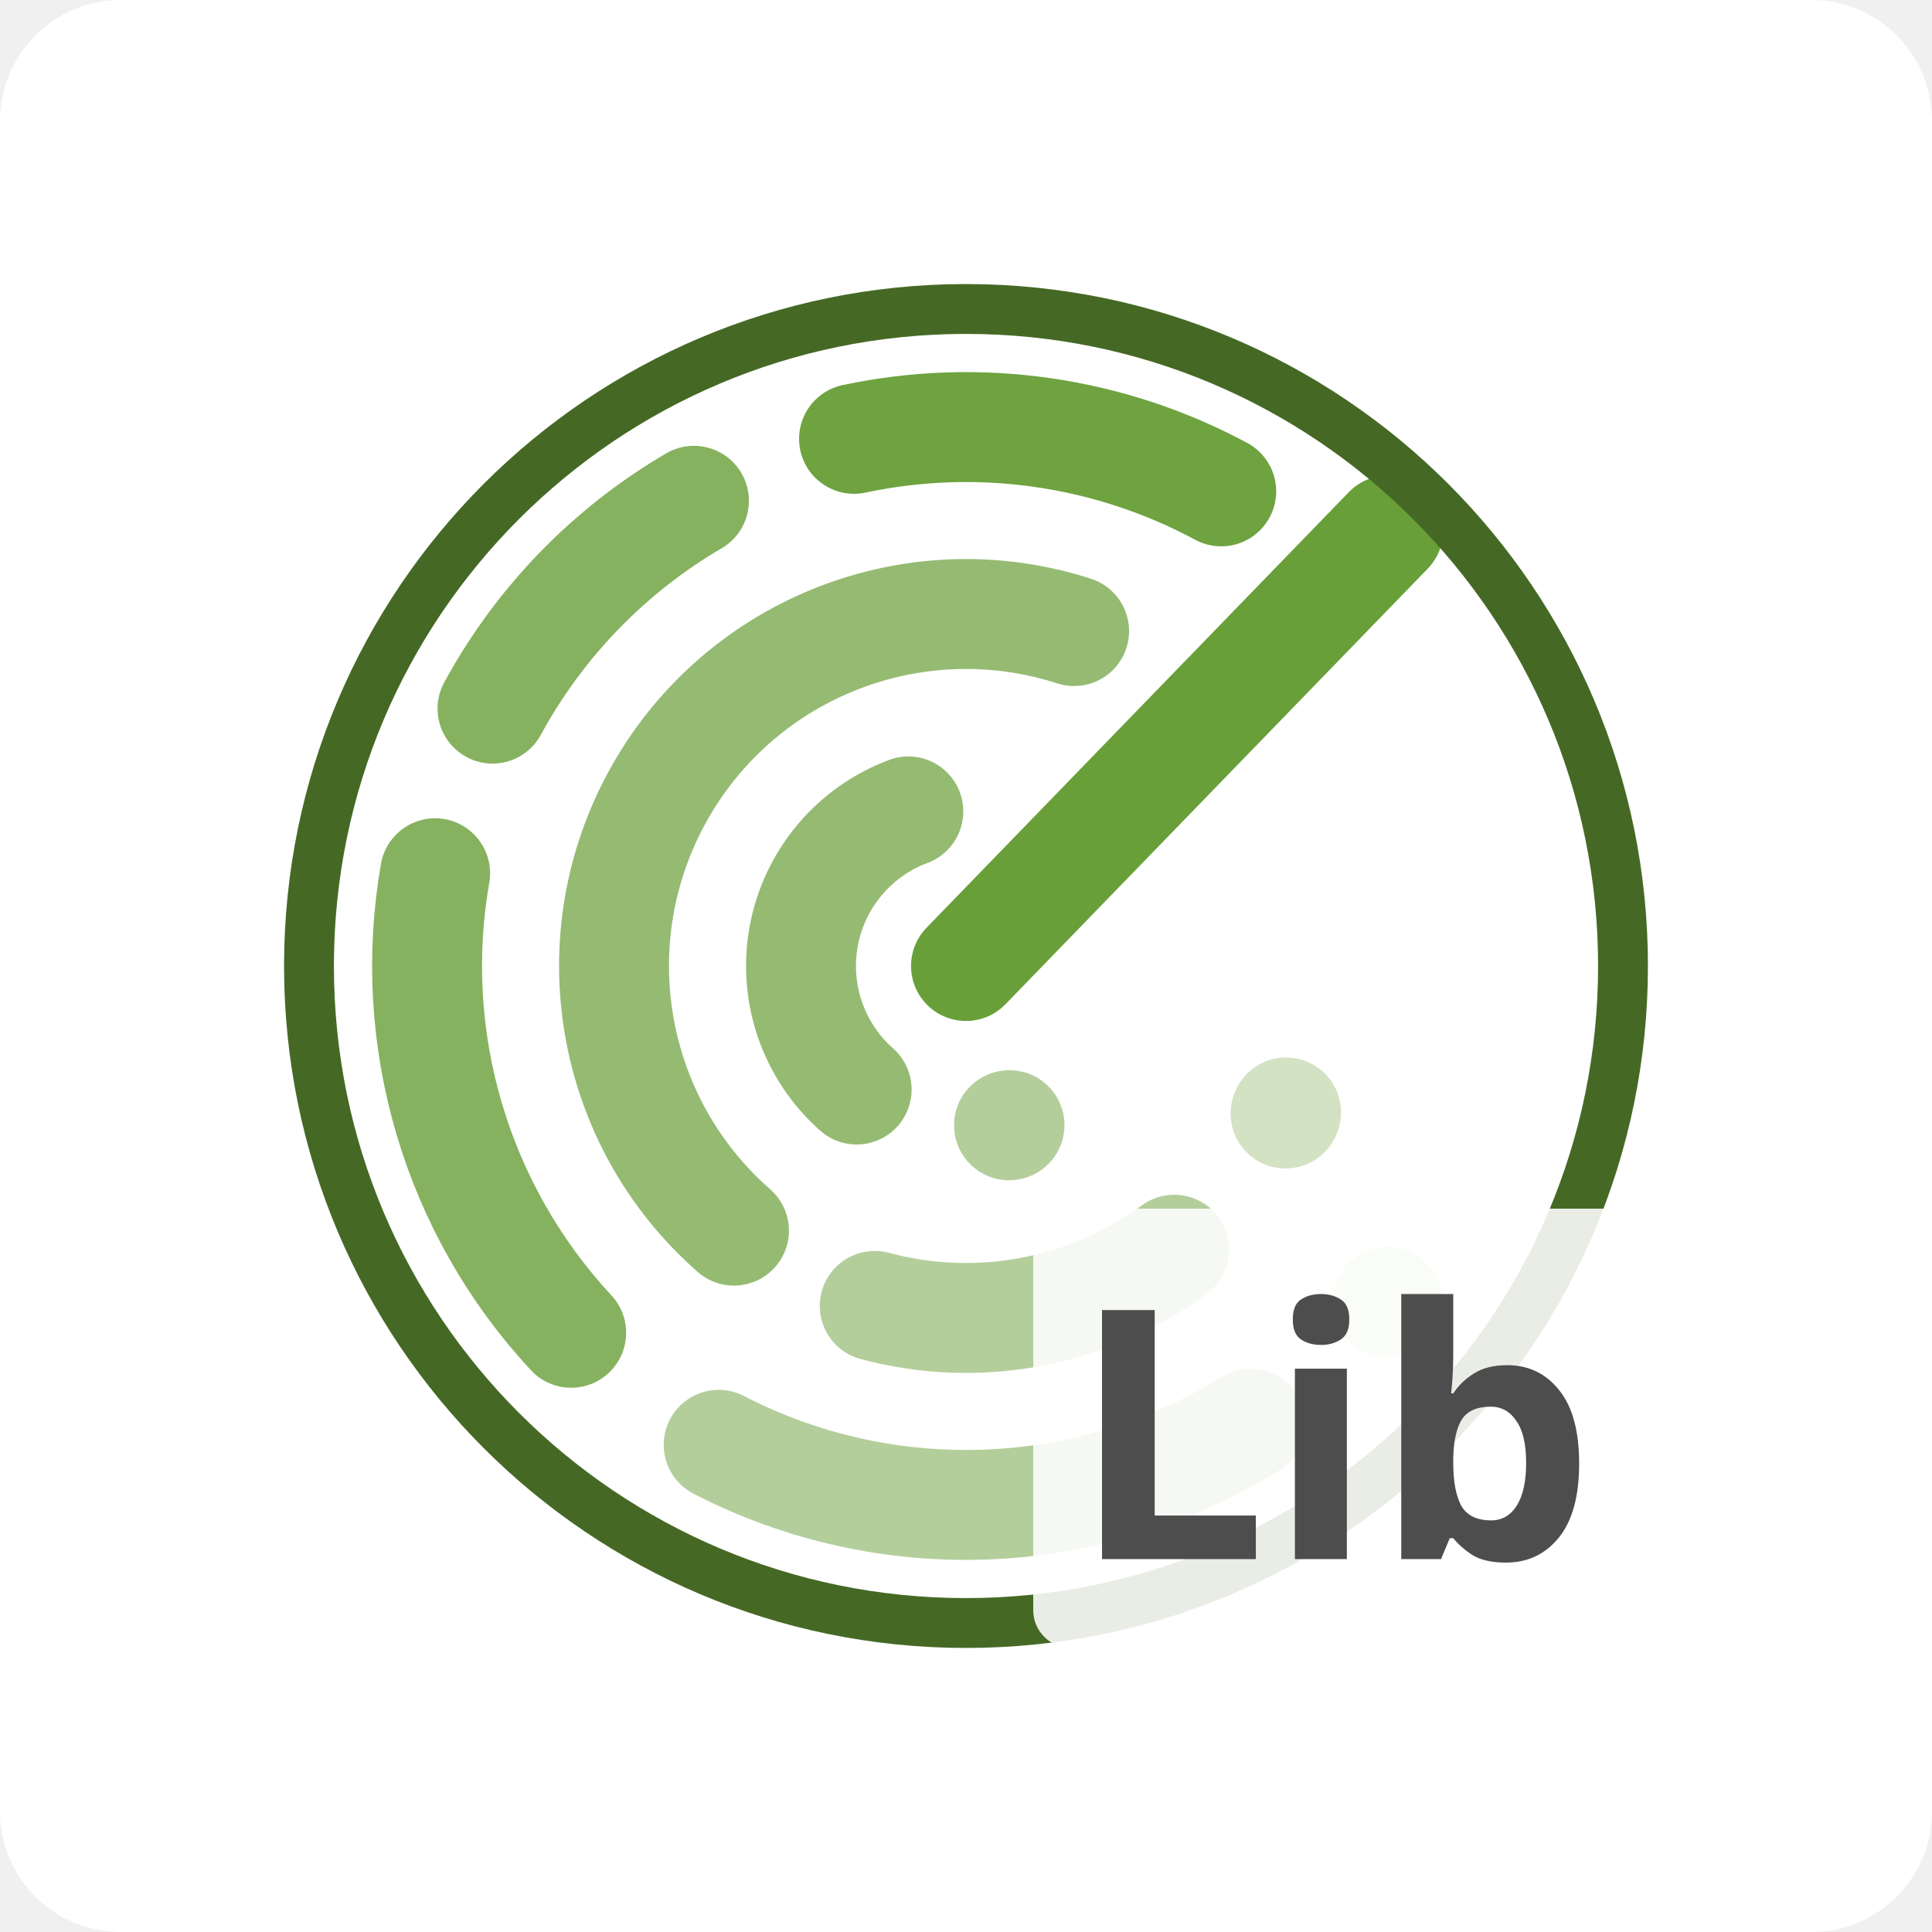
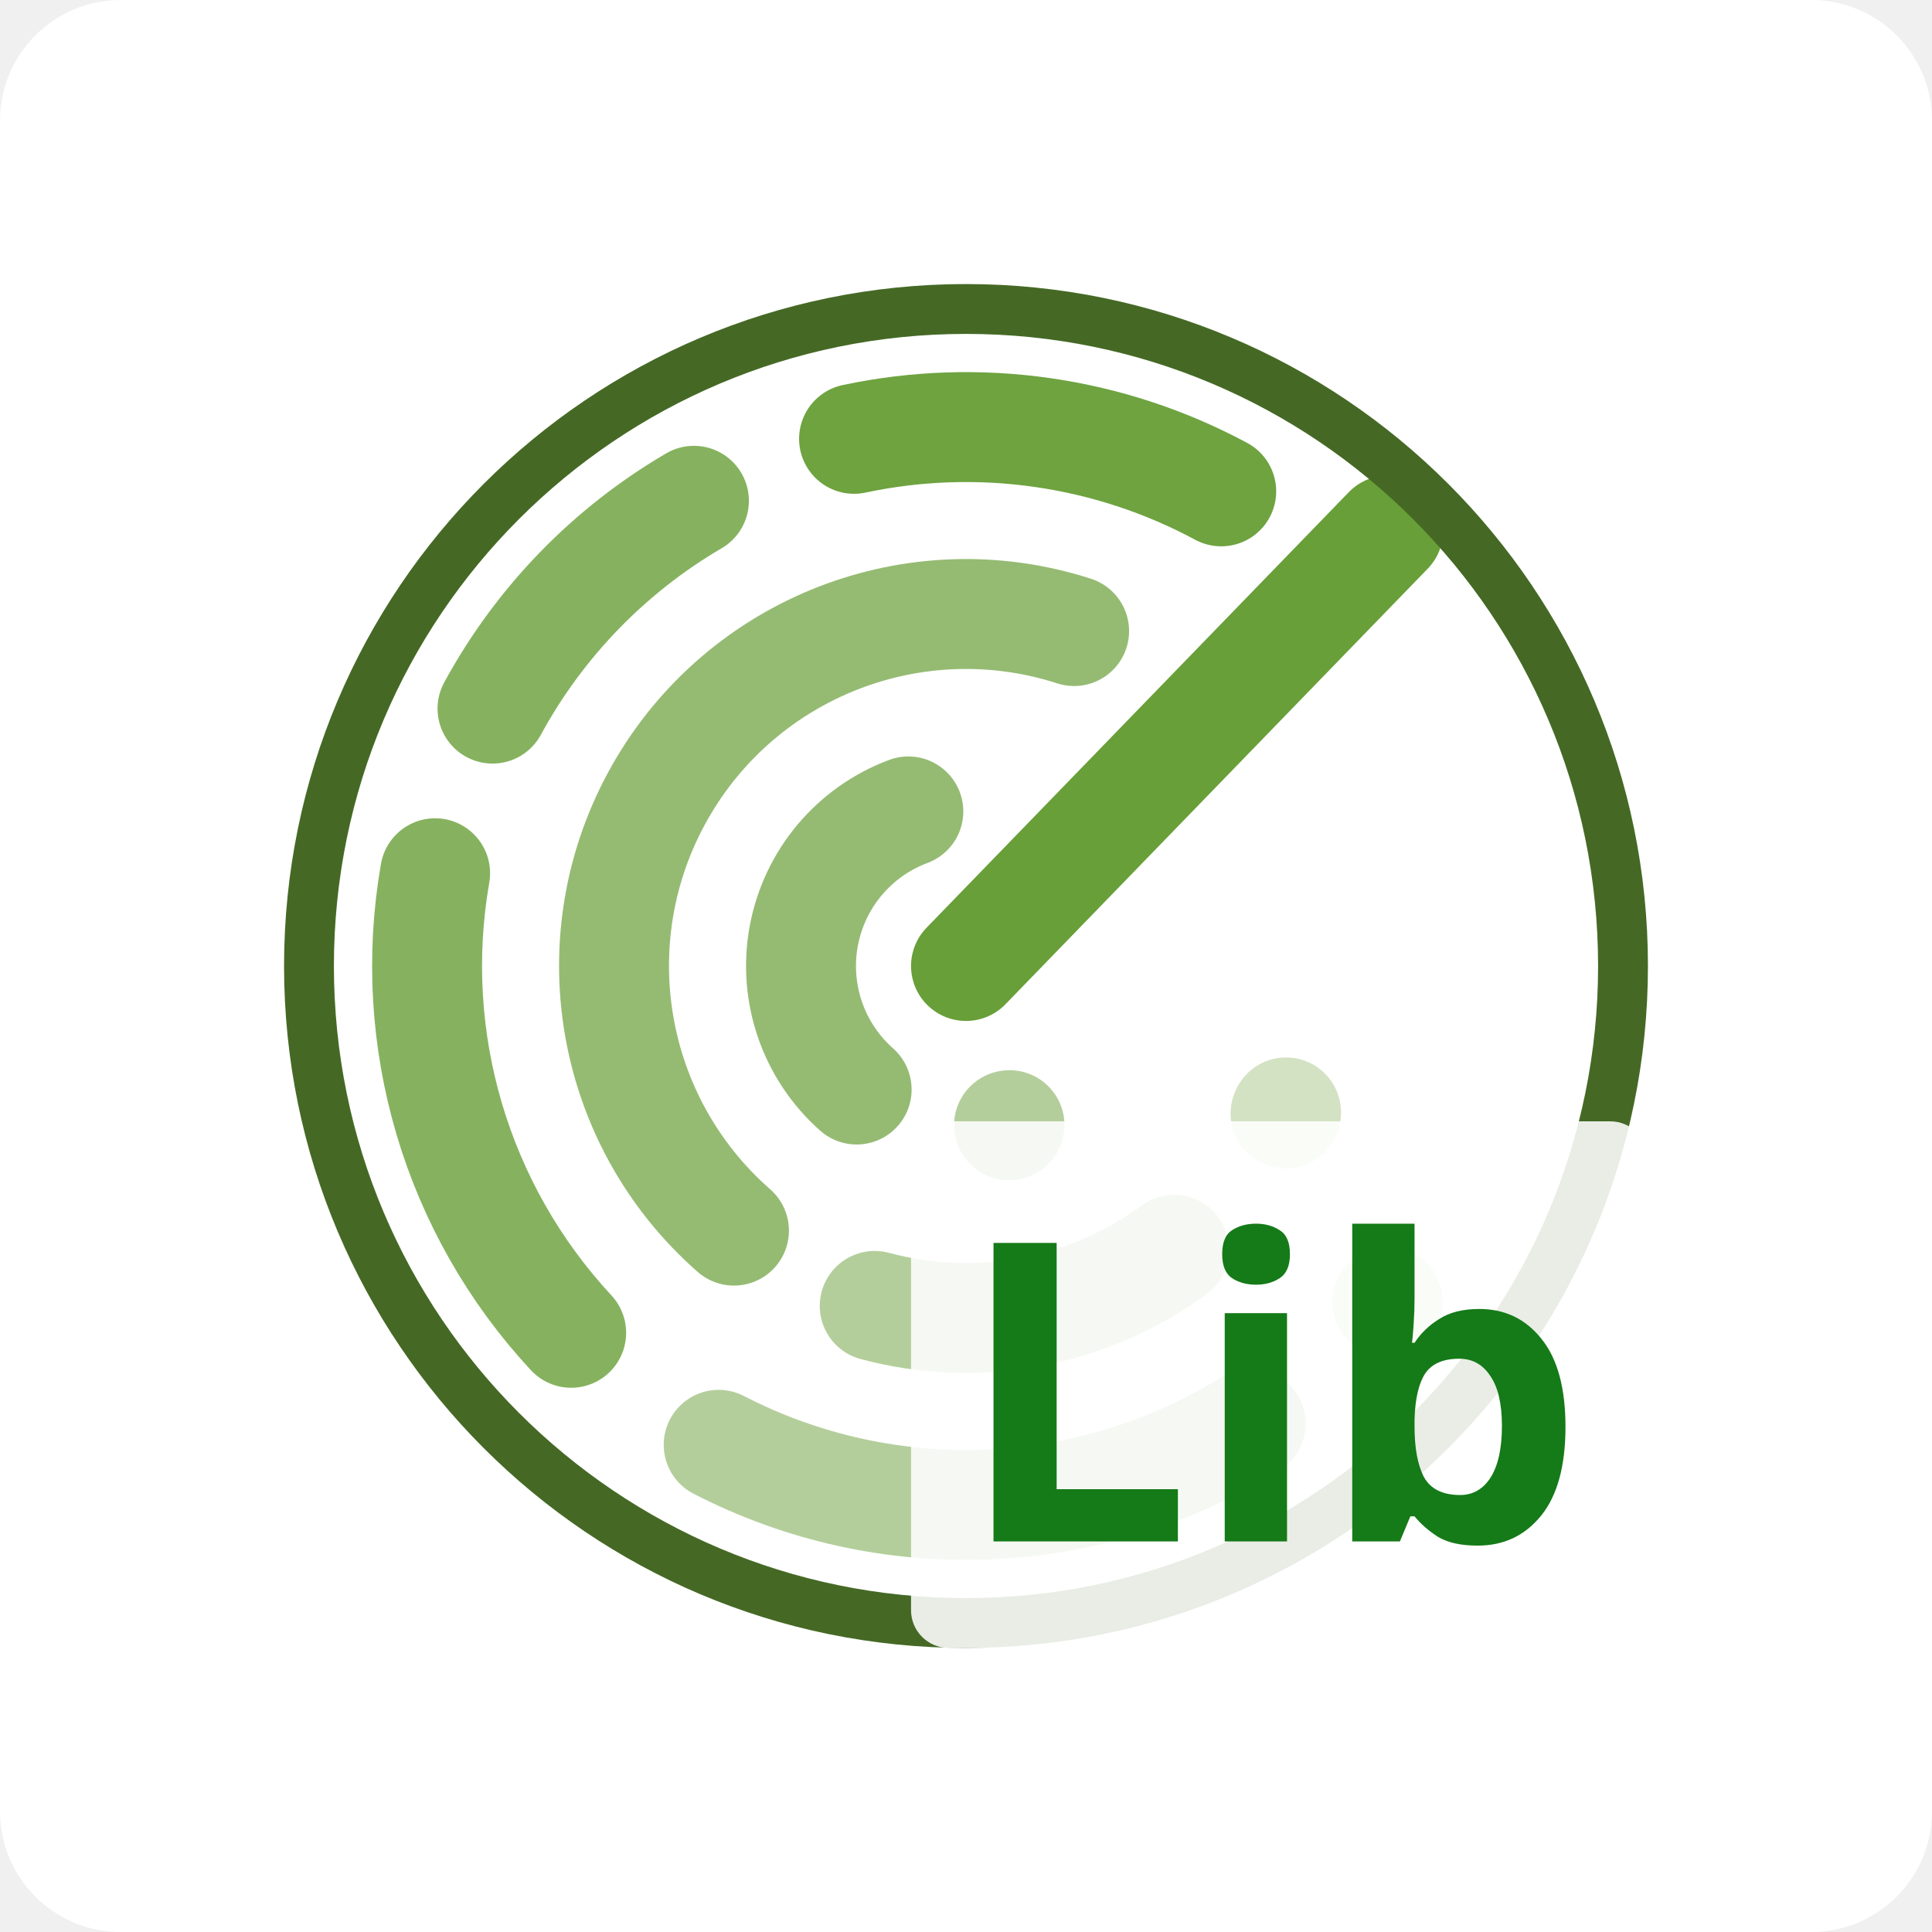
<svg xmlns="http://www.w3.org/2000/svg" width="512mm" height="512mm" viewBox="0 0 512 512" version="1.1" id="svg8">
  <defs id="defs2" />
  <g id="layer1" transform="translate(-22.60834,-57.68037)">
    <rect style="fill:#ffffff;fill-opacity:1;stroke:none;stroke-width:2.993" id="rect304" width="512" height="512" x="22.608" y="57.68" rx="32" />
    <g id="g1693" transform="matrix(3.303226,0,0,3.303226,-93.84415,-174.623)">
      <path style="fill:none;fill-rule:evenodd;stroke:#689f38;stroke-width:8.819;stroke-linecap:round;stroke-miterlimit:4;stroke-dasharray:none;stroke-opacity:0.3" id="path1917-8-3" d="m 146.581,174.754 a 43.236,43.236 0 0 1 -0.024,0.03" />
      <path id="path1917-8-3-3" style="fill:none;fill-rule:evenodd;stroke:#689f38;stroke-width:8.819;stroke-linecap:round;stroke-miterlimit:4;stroke-dasharray:none;stroke-opacity:0.3" d="m 138.431,159.573 a 28.236,28.236 0 0 1 -0.039,0.085" />
      <path style="fill:none;stroke:#689f38;stroke-width:8.819;stroke-linecap:round;stroke-linejoin:miter;stroke-miterlimit:4;stroke-dasharray:none;stroke-opacity:1" d="m 112.754,147.826 33.879,-34.948" id="path2823" />
      <path id="path1917-8-3-5" style="fill:none;fill-rule:evenodd;stroke:#689f38;stroke-width:8.819;stroke-linecap:round;stroke-miterlimit:4;stroke-dasharray:none;stroke-opacity:0.5" d="m 135.596,184.536 a 43.236,43.236 0 0 1 -42.684,1.705" />
      <path id="path1917-8-3-8" style="fill:none;fill-rule:evenodd;stroke:#689f38;stroke-width:8.819;stroke-linecap:round;stroke-miterlimit:4;stroke-dasharray:none;stroke-opacity:0.8" d="M 81.078,177.254 A 43.236,43.236 0 0 1 70.163,140.384" />
      <path id="path1917-8-3-36" style="fill:none;fill-rule:evenodd;stroke:#689f38;stroke-width:8.819;stroke-linecap:round;stroke-miterlimit:4;stroke-dasharray:none;stroke-opacity:0.8" d="M 74.768,127.177 A 43.236,43.236 0 0 1 90.927,110.504" />
      <path id="path1917-8-3-38" style="fill:none;fill-rule:evenodd;stroke:#689f38;stroke-width:8.819;stroke-linecap:round;stroke-miterlimit:4;stroke-dasharray:none;stroke-opacity:0.957" d="m 103.773,105.533 a 43.236,43.236 0 0 1 29.457,4.213" />
      <path style="fill:none;fill-rule:evenodd;stroke:#689f38;stroke-width:8.819;stroke-linecap:round;stroke-miterlimit:4;stroke-dasharray:none;stroke-opacity:0.5" id="path1917-8-3-3-7" d="m 129.462,170.589 a 28.236,28.236 0 0 1 -24.03,4.508" />
      <path style="fill:none;fill-rule:evenodd;stroke:#689f38;stroke-width:8.819;stroke-linecap:round;stroke-miterlimit:4;stroke-dasharray:none;stroke-opacity:0.7" id="path1917-8-3-3-8" d="M 94.139,169.057 A 28.236,28.236 0 0 1 88.195,133.893 28.236,28.236 0 0 1 121.428,120.955" />
      <path id="path1917-8-3-3-6-6" style="fill:none;fill-rule:evenodd;stroke:#689f38;stroke-width:8.819;stroke-linecap:round;stroke-miterlimit:4;stroke-dasharray:none;stroke-opacity:0.5" d="m 116.244,160.594 a 13.236,13.236 0 0 1 -0.037,0.01" />
      <path id="path1917-8-3-3-6-1" style="fill:none;fill-rule:evenodd;stroke:#689f38;stroke-width:8.819;stroke-linecap:round;stroke-miterlimit:4;stroke-dasharray:none;stroke-opacity:0.7" d="m 103.981,157.737 a 13.236,13.236 0 0 1 -4.24,-12.329 13.236,13.236 0 0 1 8.387,-9.983" />
      <circle style="fill:none;fill-rule:evenodd;stroke:#456925;stroke-width:4;stroke-miterlimit:4;stroke-dasharray:none;stroke-opacity:1" id="path1917" cx="112.754" cy="147.826" r="52.711" />
    </g>
-     <g id="g2485" transform="translate(-3.538119,-0.7056563)">
-       <rect style="fill:#ffffff;fill-opacity:0.882;stroke-width:1.303" id="rect253" width="162.906" height="116.417" x="299.964" y="378.692" rx="10" ry="10" />
-       <path d="m 318.196,471.561 v -65.993 h 13.957 v 54.44 h 26.804 V 471.561 Z m 58.045,-70.245 q 3.05,0 5.268,1.479 2.218,1.386 2.218,5.268 0,3.79 -2.218,5.268 -2.218,1.479 -5.268,1.479 -3.143,0 -5.361,-1.479 -2.126,-1.479 -2.126,-5.268 0,-3.882 2.126,-5.268 2.218,-1.479 5.361,-1.479 z m 6.84,19.78 V 471.561 h -13.772 v -50.466 z m 28.191,-3.42 q 0,2.865 -0.185,5.638 -0.185,2.773 -0.37,4.344 h 0.555 q 2.033,-3.143 5.453,-5.268 3.42,-2.218 8.873,-2.218 8.503,0 13.772,6.655 5.268,6.562 5.268,19.41 0,12.94 -5.361,19.595 -5.361,6.655 -14.049,6.655 -5.546,0 -8.781,-1.941 -3.143,-2.033 -5.176,-4.529 h -0.924 l -2.311,5.546 h -10.537 v -70.245 h 13.772 z m 9.89,13.494 q -5.361,0 -7.579,3.327 -2.126,3.327 -2.311,10.167 v 1.479 q 0,7.302 2.126,11.276 2.218,3.882 7.949,3.882 4.252,0 6.747,-3.882 2.496,-3.974 2.496,-11.369 0,-7.394 -2.588,-11.091 -2.496,-3.79 -6.84,-3.79 z" id="text1" style="font-weight:bold;font-size:92.428px;font-family:'Noto Sans';-inkscape-font-specification:'Noto Sans Bold';fill:#4d4d4d;stroke-width:0.173" aria-label="Lib" />
+     <g id="g2485" transform="matrix(1.025653,0,0,1.025653,-15.41228,-13.40682)" style="stroke-width:0.975">
+       <g id="g1" transform="matrix(1.168801,0,0,1.168801,-78.13278,-83.57484)" style="stroke-width:0.834">
+         <rect style="fill:#ffffff;fill-opacity:0.882;stroke-width:1.087" id="rect253" width="162.906" height="116.417" x="299.964" y="378.692" rx="8.342" ry="8.342" />
+         <path d="m 318.196,471.561 v -65.993 h 13.957 v 54.44 h 26.804 V 471.561 Z m 58.045,-70.245 q 3.05,0 5.268,1.479 2.218,1.386 2.218,5.268 0,3.79 -2.218,5.268 -2.218,1.479 -5.268,1.479 -3.143,0 -5.361,-1.479 -2.126,-1.479 -2.126,-5.268 0,-3.882 2.126,-5.268 2.218,-1.479 5.361,-1.479 z m 6.84,19.78 V 471.561 h -13.772 v -50.466 z m 28.191,-3.42 q 0,2.865 -0.185,5.638 -0.185,2.773 -0.37,4.344 h 0.555 q 2.033,-3.143 5.453,-5.268 3.42,-2.218 8.873,-2.218 8.503,0 13.772,6.655 5.268,6.562 5.268,19.41 0,12.94 -5.361,19.595 -5.361,6.655 -14.049,6.655 -5.546,0 -8.781,-1.941 -3.143,-2.033 -5.176,-4.529 h -0.924 l -2.311,5.546 h -10.537 v -70.245 h 13.772 z m 9.89,13.494 q -5.361,0 -7.579,3.327 -2.126,3.327 -2.311,10.167 v 1.479 q 0,7.302 2.126,11.276 2.218,3.882 7.949,3.882 4.252,0 6.747,-3.882 2.496,-3.974 2.496,-11.369 0,-7.394 -2.588,-11.091 -2.496,-3.79 -6.84,-3.79 z" id="text1" style="font-weight:bold;font-size:92.428px;font-family:'Noto Sans';-inkscape-font-specification:'Noto Sans Bold';fill:#157a18;fill-opacity:1;stroke-width:0.144" aria-label="Lib" />
+       </g>
    </g>
  </g>
</svg>
